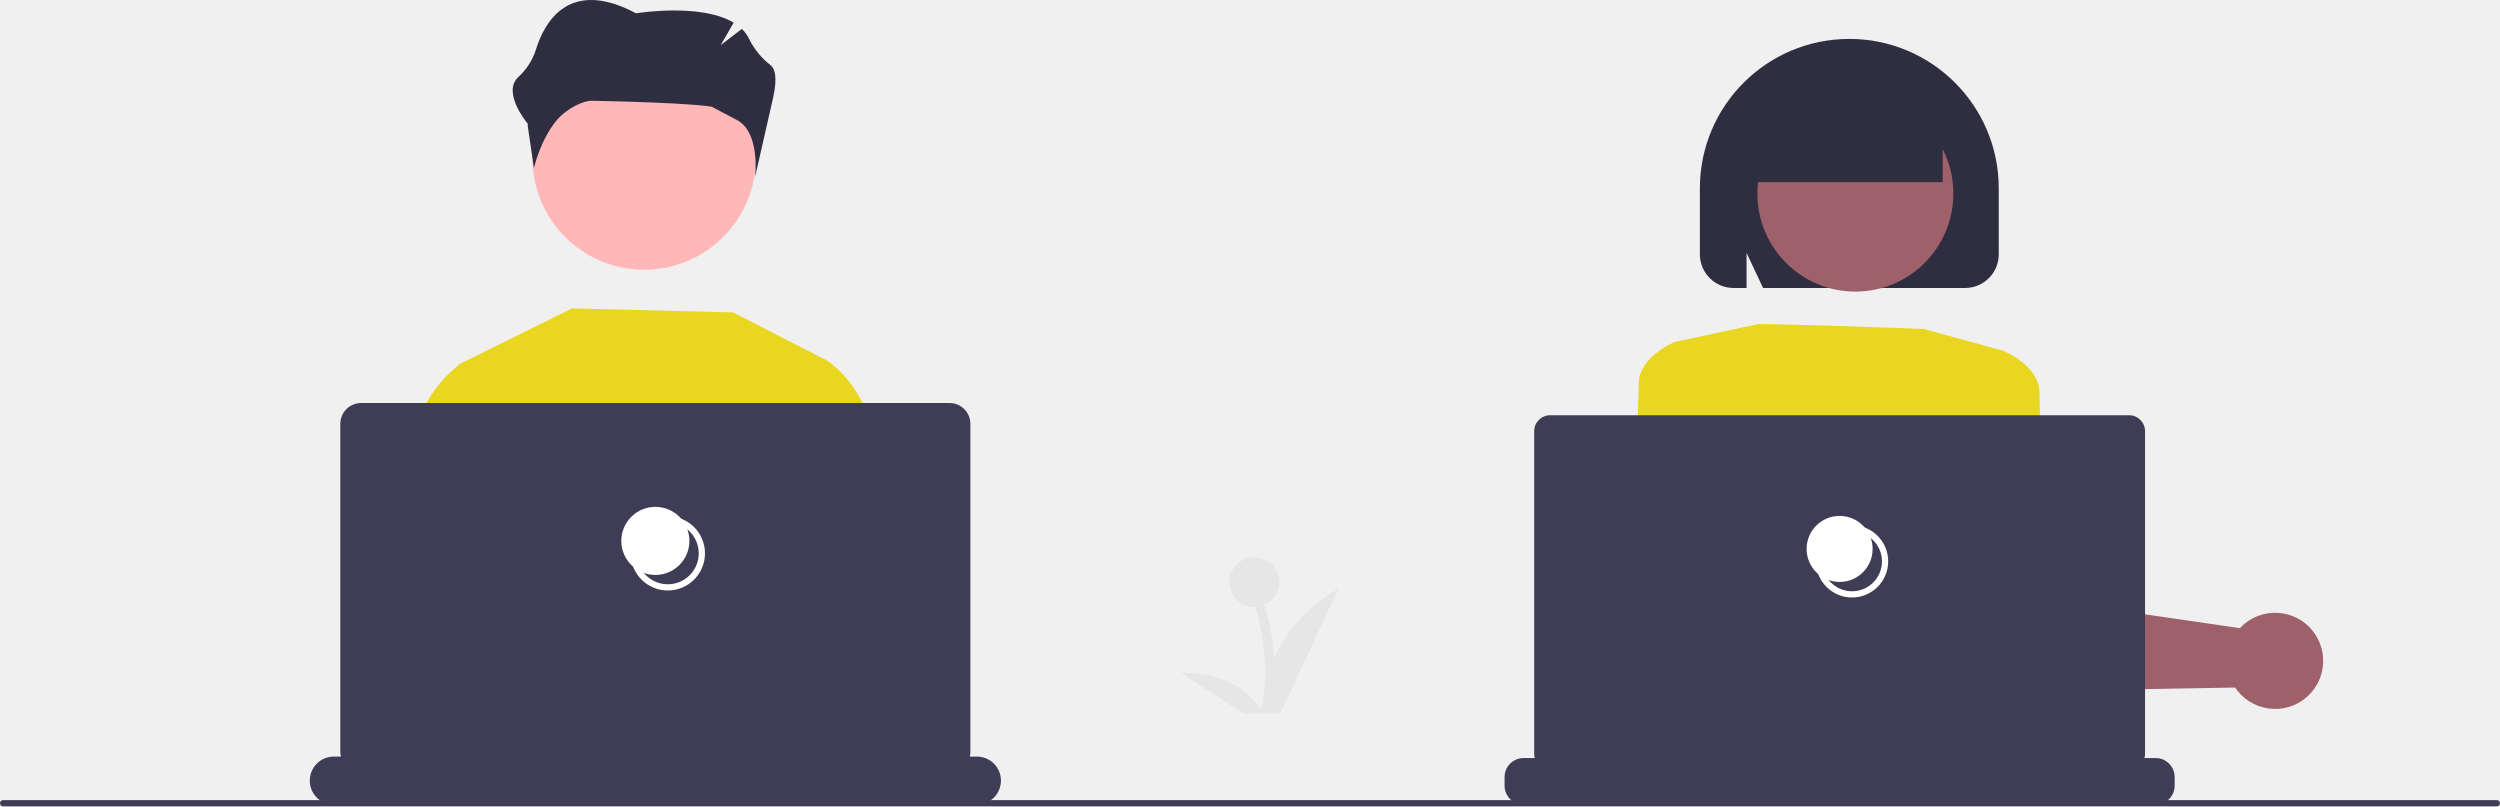
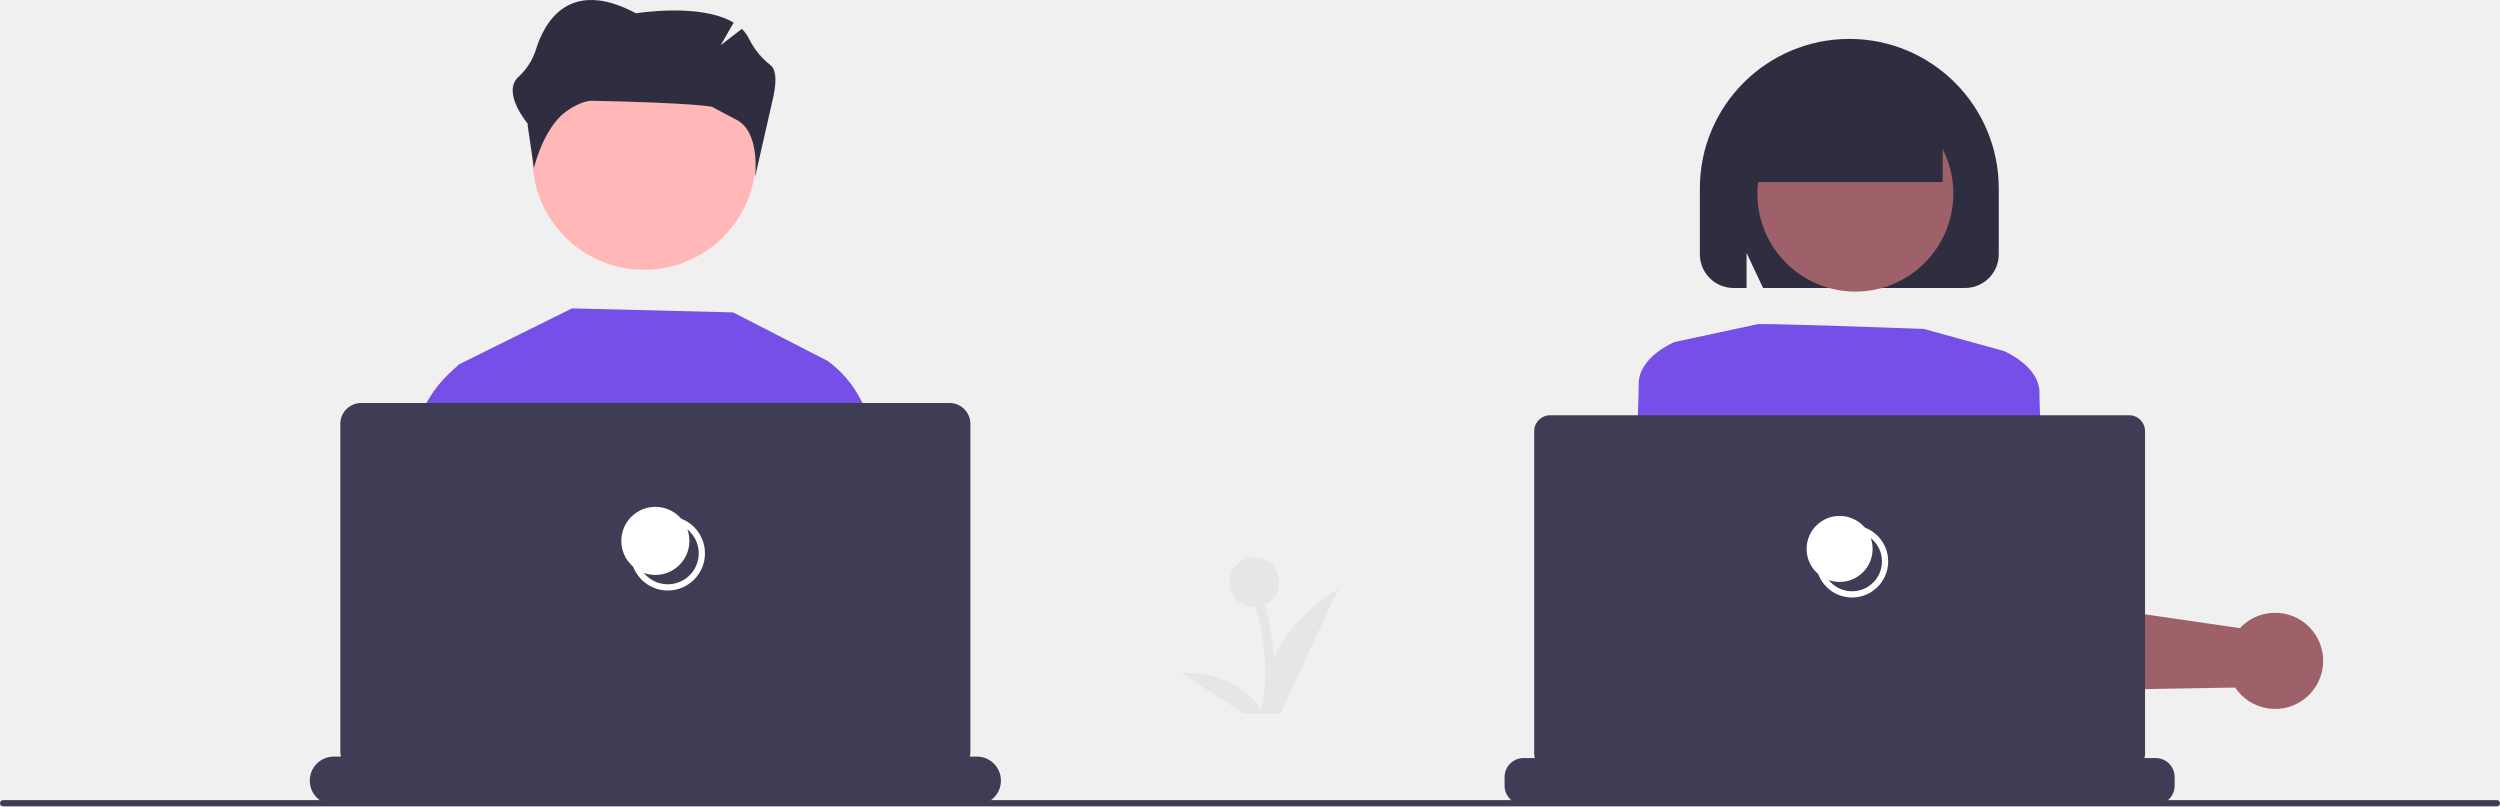
<svg xmlns="http://www.w3.org/2000/svg" data-name="Layer 1" width="803" height="259" viewBox="0 0 803 259">
  <path d="M979.756,552.5h-29.513a4.57,4.57,0,0,0-3.499,1.617,6.999,6.999,0,1,0,1.806,13.173l2.448,7.954A4.611,4.611,0,0,0,955.406,578.5h19.188a4.611,4.611,0,0,0,4.407-3.255l5.163-16.777A4.612,4.612,0,0,0,979.756,552.5ZM945.5,566a5,5,0,0,1,0-10c.091,0,.176.022.267.027a4.563,4.563,0,0,0,.07,2.441l2.112,6.865A4.937,4.937,0,0,1,945.5,566Z" transform="translate(-198.5 -320.5)" fill="#f0f0f0" />
  <path d="M260.756,531.5h-29.513a4.57,4.57,0,0,0-3.499,1.617,6.999,6.999,0,1,0,1.806,13.173l3.448,28.954A4.611,4.611,0,0,0,237.406,578.5h19.188a4.611,4.611,0,0,0,4.407-3.255l4.163-37.777A4.612,4.612,0,0,0,260.756,531.5ZM226.5,545a5,5,0,0,1,0-10c.091,0,.176.022.267.027a4.563,4.563,0,0,0,.07,2.441l2.112,6.865A4.937,4.937,0,0,1,226.5,545Z" transform="translate(-198.5 -320.5)" fill="#f0f0f0" />
  <path d="M609.414,507.5a8,8,0,1,0-8,8c.1,0,.196-.011.295-.015a71.181,71.181,0,0,1,3.139,19.835,63.036,63.036,0,0,1-.573,10.031c-.348,2.358-.998,5.063-3.339,6.164-1.746.821-.225,3.409,1.514,2.59,2.64-1.242,3.924-4.026,4.5-6.747a53.316,53.316,0,0,0,.903-10.643,74.071,74.071,0,0,0-3.215-21.898A7.998,7.998,0,0,0,609.414,507.5Z" transform="translate(-198.5 -320.5)" fill="#e6e6e6" />
-   <path id="a0da58c6-f23b-4b1c-a031-0451c6211c58-1590" data-name="Path 482" d="M606.97,555.707S596.243,529.303,628.423,509.5Z" transform="translate(-198.5 -320.5)" fill="#e6e6e6" />
-   <path id="fe698360-631b-4312-af6d-5610d78e8b38-1591" data-name="Path 483" d="M606.395,555.227s-3.272-18.82-28.599-18.658Z" transform="translate(-198.5 -320.5)" fill="#e6e6e6" />
+   <path id="a0da58c6-f23b-4b1c-a031-0451c6211c58-389" data-name="Path 482" d="M606.97,555.707S596.243,529.303,628.423,509.5Z" transform="translate(-198.5 -320.5)" fill="#e6e6e6" />
+   <path id="fe698360-631b-4312-af6d-5610d78e8b38-390" data-name="Path 483" d="M606.395,555.227s-3.272-18.82-28.599-18.658Z" transform="translate(-198.5 -320.5)" fill="#e6e6e6" />
  <path d="M624.34,578.34H580.36a4.498,4.498,0,0,1-4.045-2.53l-9.575-19.683a4.498,4.498,0,0,1,4.045-6.466h63.131a4.498,4.498,0,0,1,4.045,6.466l-9.575,19.683A4.498,4.498,0,0,1,624.34,578.34Z" transform="translate(-198.5 -320.5)" fill="#f0f0f0" />
  <path d="M1000.5,579.5h-801a1,1,0,0,1,0-2h801a1,1,0,0,1,0,2Z" transform="translate(-198.5 -320.5)" fill="#3f3d56" />
-   <polygon points="167.075 200.927 147.64 127.442 145.39 118.959 147.5 117 183.722 99.055 235.482 100.344 265.869 115.944 266.033 127.442 267.533 231.033 273.595 256.46 162.419 256.46 171.051 215.964 167.075 200.927" fill="#e8d620" />
-   <path d="M493.429,576.96H464.455l-7.999-57.76,2.094-71.258.289-9.694,5.531-1.804a35.113,35.113,0,0,1,10.093,11.499c3.555,6.187,6.507,15.053,5.773,26.974,0,0,.656,14.077.031,23.451C479.836,504.772,487.312,545.26,493.429,576.96Z" transform="translate(-198.5 -320.5)" fill="#e8d620" />
-   <path d="M365.676,520.692l-.101.734-7.687,55.533H324.571c2.672-31.465,5.812-70.805,5.39-77.109-.625-9.366.031-23.451.031-23.451-.797-12.913,2.742-22.224,6.671-28.458a37.842,37.842,0,0,1,7.226-8.483,20.154,20.154,0,0,1,1.969-1.523l5.531,1.797,1.445,8.21Z" transform="translate(-198.5 -320.5)" fill="#e8d620" />
+   <polygon points="167.075 200.927 147.64 127.442 145.39 118.959 147.5 117 183.722 99.055 235.482 100.344 265.869 115.944 266.033 127.442 267.533 231.033 273.595 256.46 162.419 256.46 171.051 215.964 167.075 200.927" fill="#764fe8" />
+   <path d="M493.429,576.96H464.455l-7.999-57.76,2.094-71.258.289-9.694,5.531-1.804a35.113,35.113,0,0,1,10.093,11.499c3.555,6.187,6.507,15.053,5.773,26.974,0,0,.656,14.077.031,23.451C479.836,504.772,487.312,545.26,493.429,576.96Z" transform="translate(-198.5 -320.5)" fill="#764fe8" />
+   <path d="M365.676,520.692l-.101.734-7.687,55.533H324.571c2.672-31.465,5.812-70.805,5.39-77.109-.625-9.366.031-23.451.031-23.451-.797-12.913,2.742-22.224,6.671-28.458a37.842,37.842,0,0,1,7.226-8.483,20.154,20.154,0,0,1,1.969-1.523l5.531,1.797,1.445,8.21Z" transform="translate(-198.5 -320.5)" fill="#764fe8" />
  <path d="M369.517,371.266a35.88,35.88,0,1,0,35.88-35.879h0a35.79,35.79,0,0,0-35.879,35.701Q369.517,371.177,369.517,371.266Z" transform="translate(-198.5 -320.5)" fill="#ffb7b7" />
  <path d="M520,571.238v0a7.722,7.722,0,0,1-7.722,7.722H305.722A7.722,7.722,0,0,1,298,571.238v0a7.722,7.722,0,0,1,7.722-7.722h2.293a5.296,5.296,0,0,1-.203-1.414V456.649a6.706,6.706,0,0,1,6.706-6.706H503.482a6.706,6.706,0,0,1,6.706,6.706V562.102a4.992,4.992,0,0,1-.203,1.414h2.293A7.722,7.722,0,0,1,520,571.238Z" transform="translate(-198.5 -320.5)" fill="#3f3d56" />
  <path d="M413,510.171a11.936,11.936,0,1,1,11.936-11.937A11.95,11.95,0,0,1,413,510.171Zm0-21.873a9.936,9.936,0,1,0,9.936,9.936A9.948,9.948,0,0,0,413,488.298Z" transform="translate(-198.5 -320.5)" fill="#fff" />
  <circle cx="210.5" cy="173.735" r="10.936" fill="#fff" />
  <path d="M744.5,402.181V381a48,48,0,0,1,96,0v21.181A10.831,10.831,0,0,1,829.681,413H764.8L759.5,401.737V413h-4.181A10.831,10.831,0,0,1,744.5,402.181Z" transform="translate(-198.5 -320.5)" fill="#2f2e41" />
  <path d="M827.507,469.976l2.068,22.403.939,10.179,1.5,16.207.189,2.09,1.219,13.163.03.144a11.989,11.989,0,0,0,11.587,8.414l55.681-.962,15.715-.273c.303.454.598.863.894,1.227a15.487,15.487,0,0,0,11.277,5.627,15.331,15.331,0,0,0,11.754-4.688c.303-.31.598-.636.871-.977a15.479,15.479,0,0,0,1-18.146,15.302,15.302,0,0,0-10.618-6.877,15.466,15.466,0,0,0-12.148,3.325,13.69,13.69,0,0,0-1.492,1.431l-17.253-2.514-43.45-6.324-1.855-25.068c-.008-.114-.015-.227-.023-.348l-1.5-20.229a13.245,13.245,0,0,0-13.398-12.262,12.846,12.846,0,0,0-3.287.462,13.065,13.065,0,0,0-3.408,1.469A13.215,13.215,0,0,0,827.507,469.976Z" transform="translate(-198.5 -320.5)" fill="#9e616a" />
  <circle cx="595.942" cy="62.19" r="31.472" fill="#9e616a" />
-   <path d="M836.404,435.143l5.722-1.907s11.444,4.768,11.444,13.352,1.907,42.916,1.907,42.916l-25.75,2.861Z" transform="translate(-198.5 -320.5)" fill="#e8d620" />
+   <path d="M836.404,435.143l5.722-1.907s11.444,4.768,11.444,13.352,1.907,42.916,1.907,42.916l-25.75,2.861Z" transform="translate(-198.5 -320.5)" fill="#764fe8" />
  <path d="M714.668,577.96H737.359l7.763-65.049,2.81-23.493.386-3.241,2.075-17.389a11.997,11.997,0,0,0-18.267-10.83,11.74,11.74,0,0,0-1.341.962,11.937,11.937,0,0,0-4.347,8.763l-2.045,19.123Z" transform="translate(-198.5 -320.5)" fill="#9e616a" />
-   <path d="M748.701,489.503l-25.75-2.861s1.907-34.333,1.907-42.916,11.444-13.352,11.444-13.352l5.722,1.907Z" transform="translate(-198.5 -320.5)" fill="#e8d620" />
+   <path d="M748.701,489.503l-25.75-2.861s1.907-34.333,1.907-42.916,11.444-13.352,11.444-13.352l5.722,1.907Z" transform="translate(-198.5 -320.5)" fill="#764fe8" />
  <path d="M740.35,577.96H847.993a210.61,210.61,0,0,0-13.897-37.86c-.947-1.931-1.507-2.961-1.507-2.961s-45.774-.901-74.387,10.542a14.027,14.027,0,0,0-4.802,3.423C748.446,556.224,744.115,565.835,740.35,577.96Z" transform="translate(-198.5 -320.5)" fill="#2f2e41" />
-   <path d="M762.97,424.652s-.908-.488,53.404,1.491l22.731,6.26,3.021.832s-2.861,57.221-10.491,67.712-5.722,16.213-3.815,17.166,6.676-.954,3.815,3.815-6.676,1.907-2.861,4.768,5.722,13.352,5.722,13.352l-83.925,11.444s-2.861-37.194-10.491-56.268-9.537-26.703-9.537-26.703l5.722-38.148Z" transform="translate(-198.5 -320.5)" fill="#e8d620" />
+   <path d="M762.97,424.652s-.908-.488,53.404,1.491l22.731,6.26,3.021.832s-2.861,57.221-10.491,67.712-5.722,16.213-3.815,17.166,6.676-.954,3.815,3.815-6.676,1.907-2.861,4.768,5.722,13.352,5.722,13.352l-83.925,11.444s-2.861-37.194-10.491-56.268-9.537-26.703-9.537-26.703l5.722-38.148Z" transform="translate(-198.5 -320.5)" fill="#764fe8" />
  <path d="M760.5,365a31,31,0,0,1,62,0v14h-62Z" transform="translate(-198.5 -320.5)" fill="#2f2e41" />
  <path d="M897,570.091v2.764a6.106,6.106,0,0,1-6.104,6.104H687.872a6.106,6.106,0,0,1-6.104-6.104v-2.764a6.106,6.106,0,0,1,6.104-6.104h3.605a5.134,5.134,0,0,1-.197-1.371V458.995a5.123,5.123,0,0,1,5.12-5.12h185.969a5.123,5.123,0,0,1,5.12,5.12V562.616a4.84,4.84,0,0,1-.197,1.371h3.605A6.106,6.106,0,0,1,897,570.091Z" transform="translate(-198.5 -320.5)" fill="#3f3d56" />
  <path d="M793.384,512.42a11.603,11.603,0,1,1,11.603-11.603A11.616,11.616,0,0,1,793.384,512.42Zm0-21.206a9.603,9.603,0,1,0,9.603,9.603A9.614,9.614,0,0,0,793.384,491.214Z" transform="translate(-198.5 -320.5)" fill="#fff" />
  <circle cx="590.884" cy="176.317" r="10.603" fill="#fff" />
  <path d="M446.039,341.462a24.292,24.292,0,0,1-6.878-8.359,11.3,11.3,0,0,0-2.376-3.321L430,335l4.146-7.221c-10.619-6.419-31.354-3.01-31.354-3.01-21.57-11.486-29.491,2.852-32.252,11.945a20.041,20.041,0,0,1-5.598,8.563c-5.321,5.073,3.058,14.942,3.058,14.942v.697L370,374.5s2-9,7.278-15.324c3.328-3.987,8.743-6.358,11.259-6.309C421,353.5,427.146,354.785,427.146,354.785s5.496,2.953,7.923,4.193C442.913,362.987,441,377.5,441,377.5l5.861-25.759C448.214,345.497,447.463,342.632,446.039,341.462Z" transform="translate(-198.5 -320.5)" fill="#2f2e41" />
</svg>
